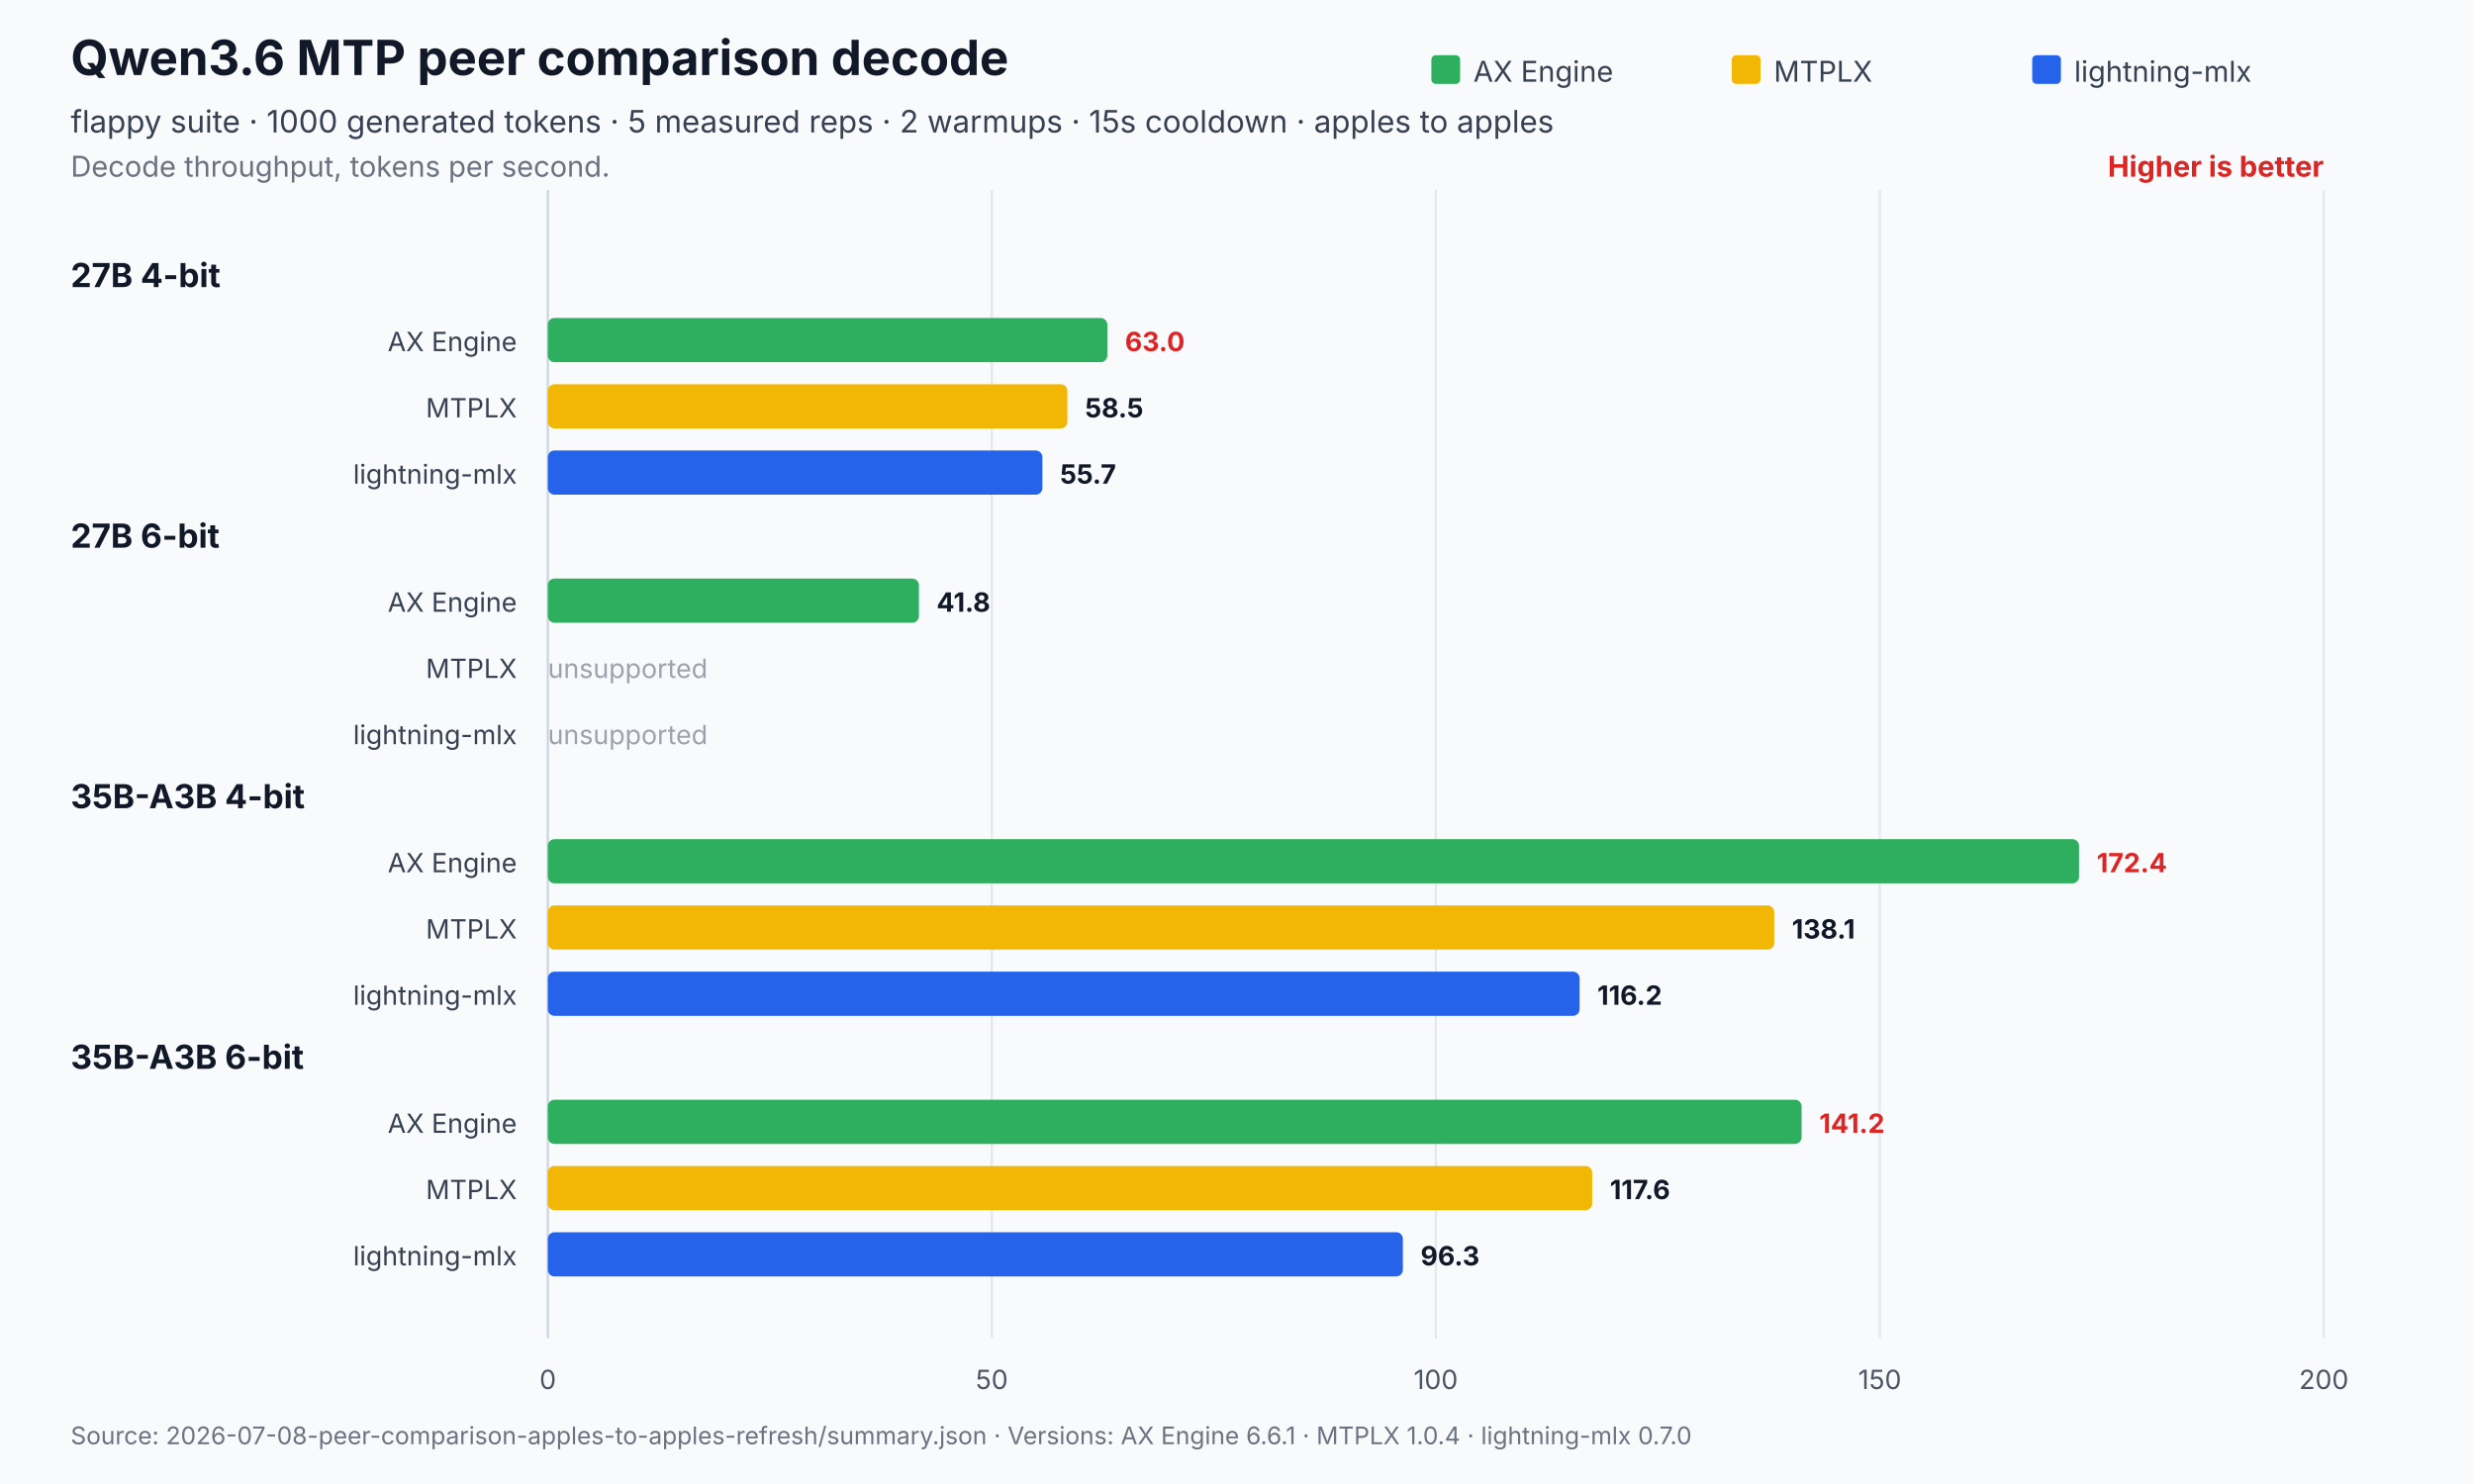
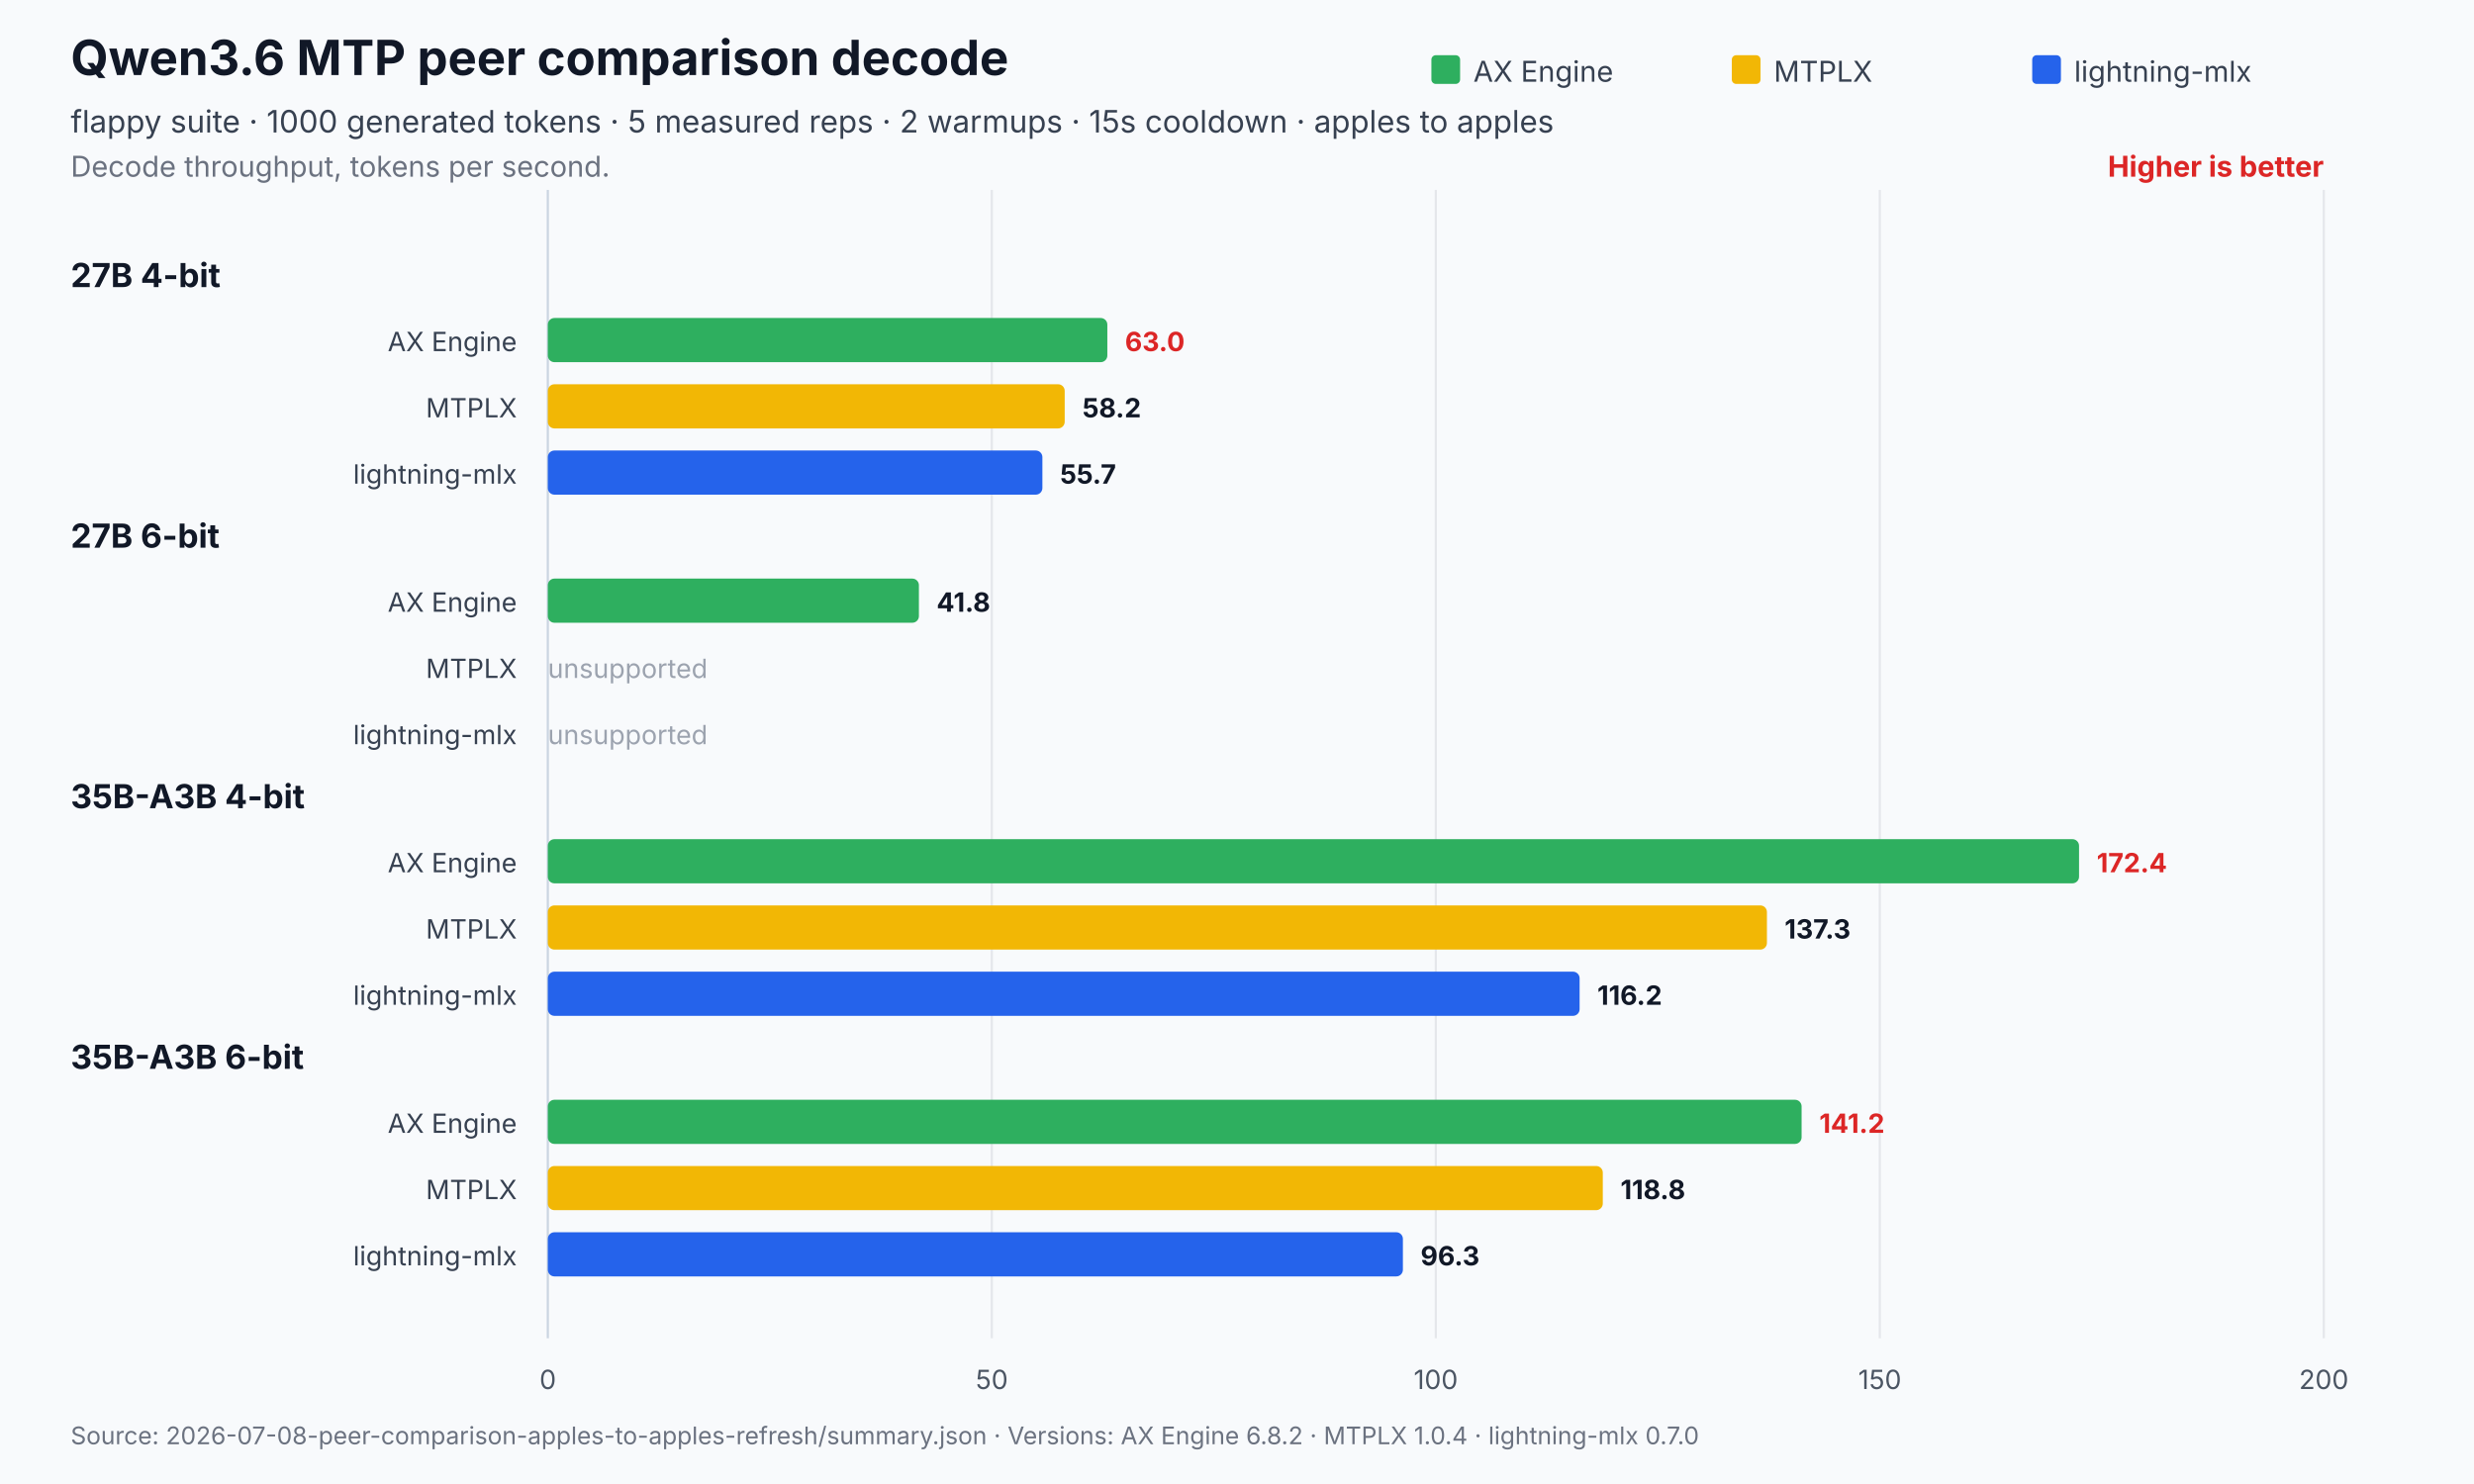
<svg xmlns="http://www.w3.org/2000/svg" width="1120" height="672" viewBox="0 0 1120 672" role="img" aria-labelledby="title desc">
  <rect width="1120" height="672" fill="#f8fafc" />
  <text x="32" y="34" font-family="Inter,Segoe UI,Arial,sans-serif" font-size="22" font-weight="700" fill="#111827">Qwen3.6 MTP peer comparison decode</text>
  <text x="32" y="60" font-family="Inter,Segoe UI,Arial,sans-serif" font-size="14" fill="#374151">flappy suite · 1000 generated tokens · 5 measured reps · 2 warmups · 15s cooldown · apples to apples</text>
  <text x="32" y="80" font-family="Inter,Segoe UI,Arial,sans-serif" font-size="13" fill="#6b7280">Decode throughput, tokens per second.</text>
  <text x="1052.0" y="80" text-anchor="end" font-family="Inter,Segoe UI,Arial,sans-serif" font-size="13" font-weight="700" fill="#dc2626">Higher is better</text>
  <line x1="248.0" y1="86.0" x2="248.0" y2="606" stroke="#cbd5e1" stroke-width="1" />
  <text x="248.0" y="629" text-anchor="middle" font-family="Inter,Segoe UI,Arial,sans-serif" font-size="12" fill="#4b5563">0</text>
  <line x1="449.0" y1="86.0" x2="449.0" y2="606" stroke="#e5e7eb" stroke-width="1" />
  <text x="449.0" y="629" text-anchor="middle" font-family="Inter,Segoe UI,Arial,sans-serif" font-size="12" fill="#4b5563">50</text>
  <line x1="650.0" y1="86.0" x2="650.0" y2="606" stroke="#e5e7eb" stroke-width="1" />
  <text x="650.0" y="629" text-anchor="middle" font-family="Inter,Segoe UI,Arial,sans-serif" font-size="12" fill="#4b5563">100</text>
  <line x1="851.0" y1="86.0" x2="851.0" y2="606" stroke="#e5e7eb" stroke-width="1" />
  <text x="851.0" y="629" text-anchor="middle" font-family="Inter,Segoe UI,Arial,sans-serif" font-size="12" fill="#4b5563">150</text>
  <line x1="1052.0" y1="86.0" x2="1052.0" y2="606" stroke="#e5e7eb" stroke-width="1" />
  <text x="1052.0" y="629" text-anchor="middle" font-family="Inter,Segoe UI,Arial,sans-serif" font-size="12" fill="#4b5563">200</text>
  <rect x="648.0" y="25" width="13" height="13" rx="2" fill="#2eaf5f" />
  <text x="667.0" y="37" font-family="Inter,Segoe UI,Arial,sans-serif" font-size="13" fill="#374151">AX Engine</text>
  <rect x="784.0" y="25" width="13" height="13" rx="2" fill="#f2b705" />
  <text x="803.0" y="37" font-family="Inter,Segoe UI,Arial,sans-serif" font-size="13" fill="#374151">MTPLX</text>
  <rect x="920.0" y="25" width="13" height="13" rx="2" fill="#2563eb" />
  <text x="939.0" y="37" font-family="Inter,Segoe UI,Arial,sans-serif" font-size="13" fill="#374151">lightning-mlx</text>
  <text x="32" y="130.0" font-family="Inter,Segoe UI,Arial,sans-serif" font-size="15" font-weight="700" fill="#111827">27B 4-bit</text>
  <text x="234.0" y="159.0" text-anchor="end" font-family="Inter,Segoe UI,Arial,sans-serif" font-size="12" fill="#374151">AX Engine</text>
  <rect x="248.0" y="144.0" width="253.3" height="20.0" rx="3" fill="#2eaf5f" opacity="1" />
  <text x="509.3" y="159.0" font-family="Inter,Segoe UI,Arial,sans-serif" font-size="12" font-weight="700" fill="#dc2626">63.0</text>
  <text x="234.0" y="189.0" text-anchor="end" font-family="Inter,Segoe UI,Arial,sans-serif" font-size="12" fill="#374151">MTPLX</text>
-   <rect x="248.0" y="174.0" width="235.2" height="20.0" rx="3" fill="#f2b705" opacity="1" />
-   <text x="491.2" y="189.0" font-family="Inter,Segoe UI,Arial,sans-serif" font-size="12" font-weight="700" fill="#111827">58.5</text>
+   <rect x="248.0" y="174.0" width="234.0" height="20.0" rx="3" fill="#f2b705" opacity="1" />
+   <text x="490.0" y="189.0" font-family="Inter,Segoe UI,Arial,sans-serif" font-size="12" font-weight="700" fill="#111827">58.2</text>
  <text x="234.0" y="219.0" text-anchor="end" font-family="Inter,Segoe UI,Arial,sans-serif" font-size="12" fill="#374151">lightning-mlx</text>
  <rect x="248.0" y="204.0" width="223.9" height="20.0" rx="3" fill="#2563eb" opacity="1" />
  <text x="479.9" y="219.0" font-family="Inter,Segoe UI,Arial,sans-serif" font-size="12" font-weight="700" fill="#111827">55.7</text>
  <text x="32" y="248.0" font-family="Inter,Segoe UI,Arial,sans-serif" font-size="15" font-weight="700" fill="#111827">27B 6-bit</text>
  <text x="234.0" y="277.0" text-anchor="end" font-family="Inter,Segoe UI,Arial,sans-serif" font-size="12" fill="#374151">AX Engine</text>
  <rect x="248.0" y="262.0" width="168.0" height="20.0" rx="3" fill="#2eaf5f" opacity="1" />
  <text x="424.0" y="277.0" font-family="Inter,Segoe UI,Arial,sans-serif" font-size="12" font-weight="700" fill="#111827">41.8</text>
  <text x="234.0" y="307.0" text-anchor="end" font-family="Inter,Segoe UI,Arial,sans-serif" font-size="12" fill="#374151">MTPLX</text>
  <text x="248.0" y="307.0" font-family="Inter,Segoe UI,Arial,sans-serif" font-size="12" fill="#9ca3af">unsupported</text>
  <text x="234.0" y="337.0" text-anchor="end" font-family="Inter,Segoe UI,Arial,sans-serif" font-size="12" fill="#374151">lightning-mlx</text>
  <text x="248.0" y="337.0" font-family="Inter,Segoe UI,Arial,sans-serif" font-size="12" fill="#9ca3af">unsupported</text>
  <text x="32" y="366.0" font-family="Inter,Segoe UI,Arial,sans-serif" font-size="15" font-weight="700" fill="#111827">35B-A3B 4-bit</text>
  <text x="234.0" y="395.0" text-anchor="end" font-family="Inter,Segoe UI,Arial,sans-serif" font-size="12" fill="#374151">AX Engine</text>
  <rect x="248.0" y="380.0" width="693.2" height="20.0" rx="3" fill="#2eaf5f" opacity="1" />
  <text x="949.2" y="395.0" font-family="Inter,Segoe UI,Arial,sans-serif" font-size="12" font-weight="700" fill="#dc2626">172.4</text>
  <text x="234.0" y="425.0" text-anchor="end" font-family="Inter,Segoe UI,Arial,sans-serif" font-size="12" fill="#374151">MTPLX</text>
-   <rect x="248.0" y="410.0" width="555.2" height="20.0" rx="3" fill="#f2b705" opacity="1" />
-   <text x="811.2" y="425.0" font-family="Inter,Segoe UI,Arial,sans-serif" font-size="12" font-weight="700" fill="#111827">138.1</text>
+   <rect x="248.0" y="410.0" width="551.9" height="20.0" rx="3" fill="#f2b705" opacity="1" />
+   <text x="807.9" y="425.0" font-family="Inter,Segoe UI,Arial,sans-serif" font-size="12" font-weight="700" fill="#111827">137.3</text>
  <text x="234.0" y="455.0" text-anchor="end" font-family="Inter,Segoe UI,Arial,sans-serif" font-size="12" fill="#374151">lightning-mlx</text>
  <rect x="248.0" y="440.0" width="467.1" height="20.0" rx="3" fill="#2563eb" opacity="1" />
  <text x="723.1" y="455.0" font-family="Inter,Segoe UI,Arial,sans-serif" font-size="12" font-weight="700" fill="#111827">116.2</text>
  <text x="32" y="484.0" font-family="Inter,Segoe UI,Arial,sans-serif" font-size="15" font-weight="700" fill="#111827">35B-A3B 6-bit</text>
  <text x="234.0" y="513.0" text-anchor="end" font-family="Inter,Segoe UI,Arial,sans-serif" font-size="12" fill="#374151">AX Engine</text>
  <rect x="248.0" y="498.0" width="567.6" height="20.0" rx="3" fill="#2eaf5f" opacity="1" />
  <text x="823.6" y="513.0" font-family="Inter,Segoe UI,Arial,sans-serif" font-size="12" font-weight="700" fill="#dc2626">141.2</text>
  <text x="234.0" y="543.0" text-anchor="end" font-family="Inter,Segoe UI,Arial,sans-serif" font-size="12" fill="#374151">MTPLX</text>
-   <rect x="248.0" y="528.0" width="472.8" height="20.0" rx="3" fill="#f2b705" opacity="1" />
-   <text x="728.8" y="543.0" font-family="Inter,Segoe UI,Arial,sans-serif" font-size="12" font-weight="700" fill="#111827">117.6</text>
+   <rect x="248.0" y="528.0" width="477.6" height="20.0" rx="3" fill="#f2b705" opacity="1" />
+   <text x="733.6" y="543.0" font-family="Inter,Segoe UI,Arial,sans-serif" font-size="12" font-weight="700" fill="#111827">118.8</text>
  <text x="234.0" y="573.0" text-anchor="end" font-family="Inter,Segoe UI,Arial,sans-serif" font-size="12" fill="#374151">lightning-mlx</text>
  <rect x="248.0" y="558.0" width="387.1" height="20.0" rx="3" fill="#2563eb" opacity="1" />
  <text x="643.1" y="573.0" font-family="Inter,Segoe UI,Arial,sans-serif" font-size="12" font-weight="700" fill="#111827">96.3</text>
-   <text x="32" y="654" font-family="Inter,Segoe UI,Arial,sans-serif" font-size="11" fill="#6b7280">Source: 2026-07-08-peer-comparison-apples-to-apples-refresh/summary.json   ·   Versions: AX Engine 6.6.1 · MTPLX 1.0.4 · lightning-mlx 0.7.0</text>
+   <text x="32" y="654" font-family="Inter,Segoe UI,Arial,sans-serif" font-size="11" fill="#6b7280">Source: 2026-07-08-peer-comparison-apples-to-apples-refresh/summary.json   ·   Versions: AX Engine 6.8.2 · MTPLX 1.0.4 · lightning-mlx 0.7.0</text>
</svg>
